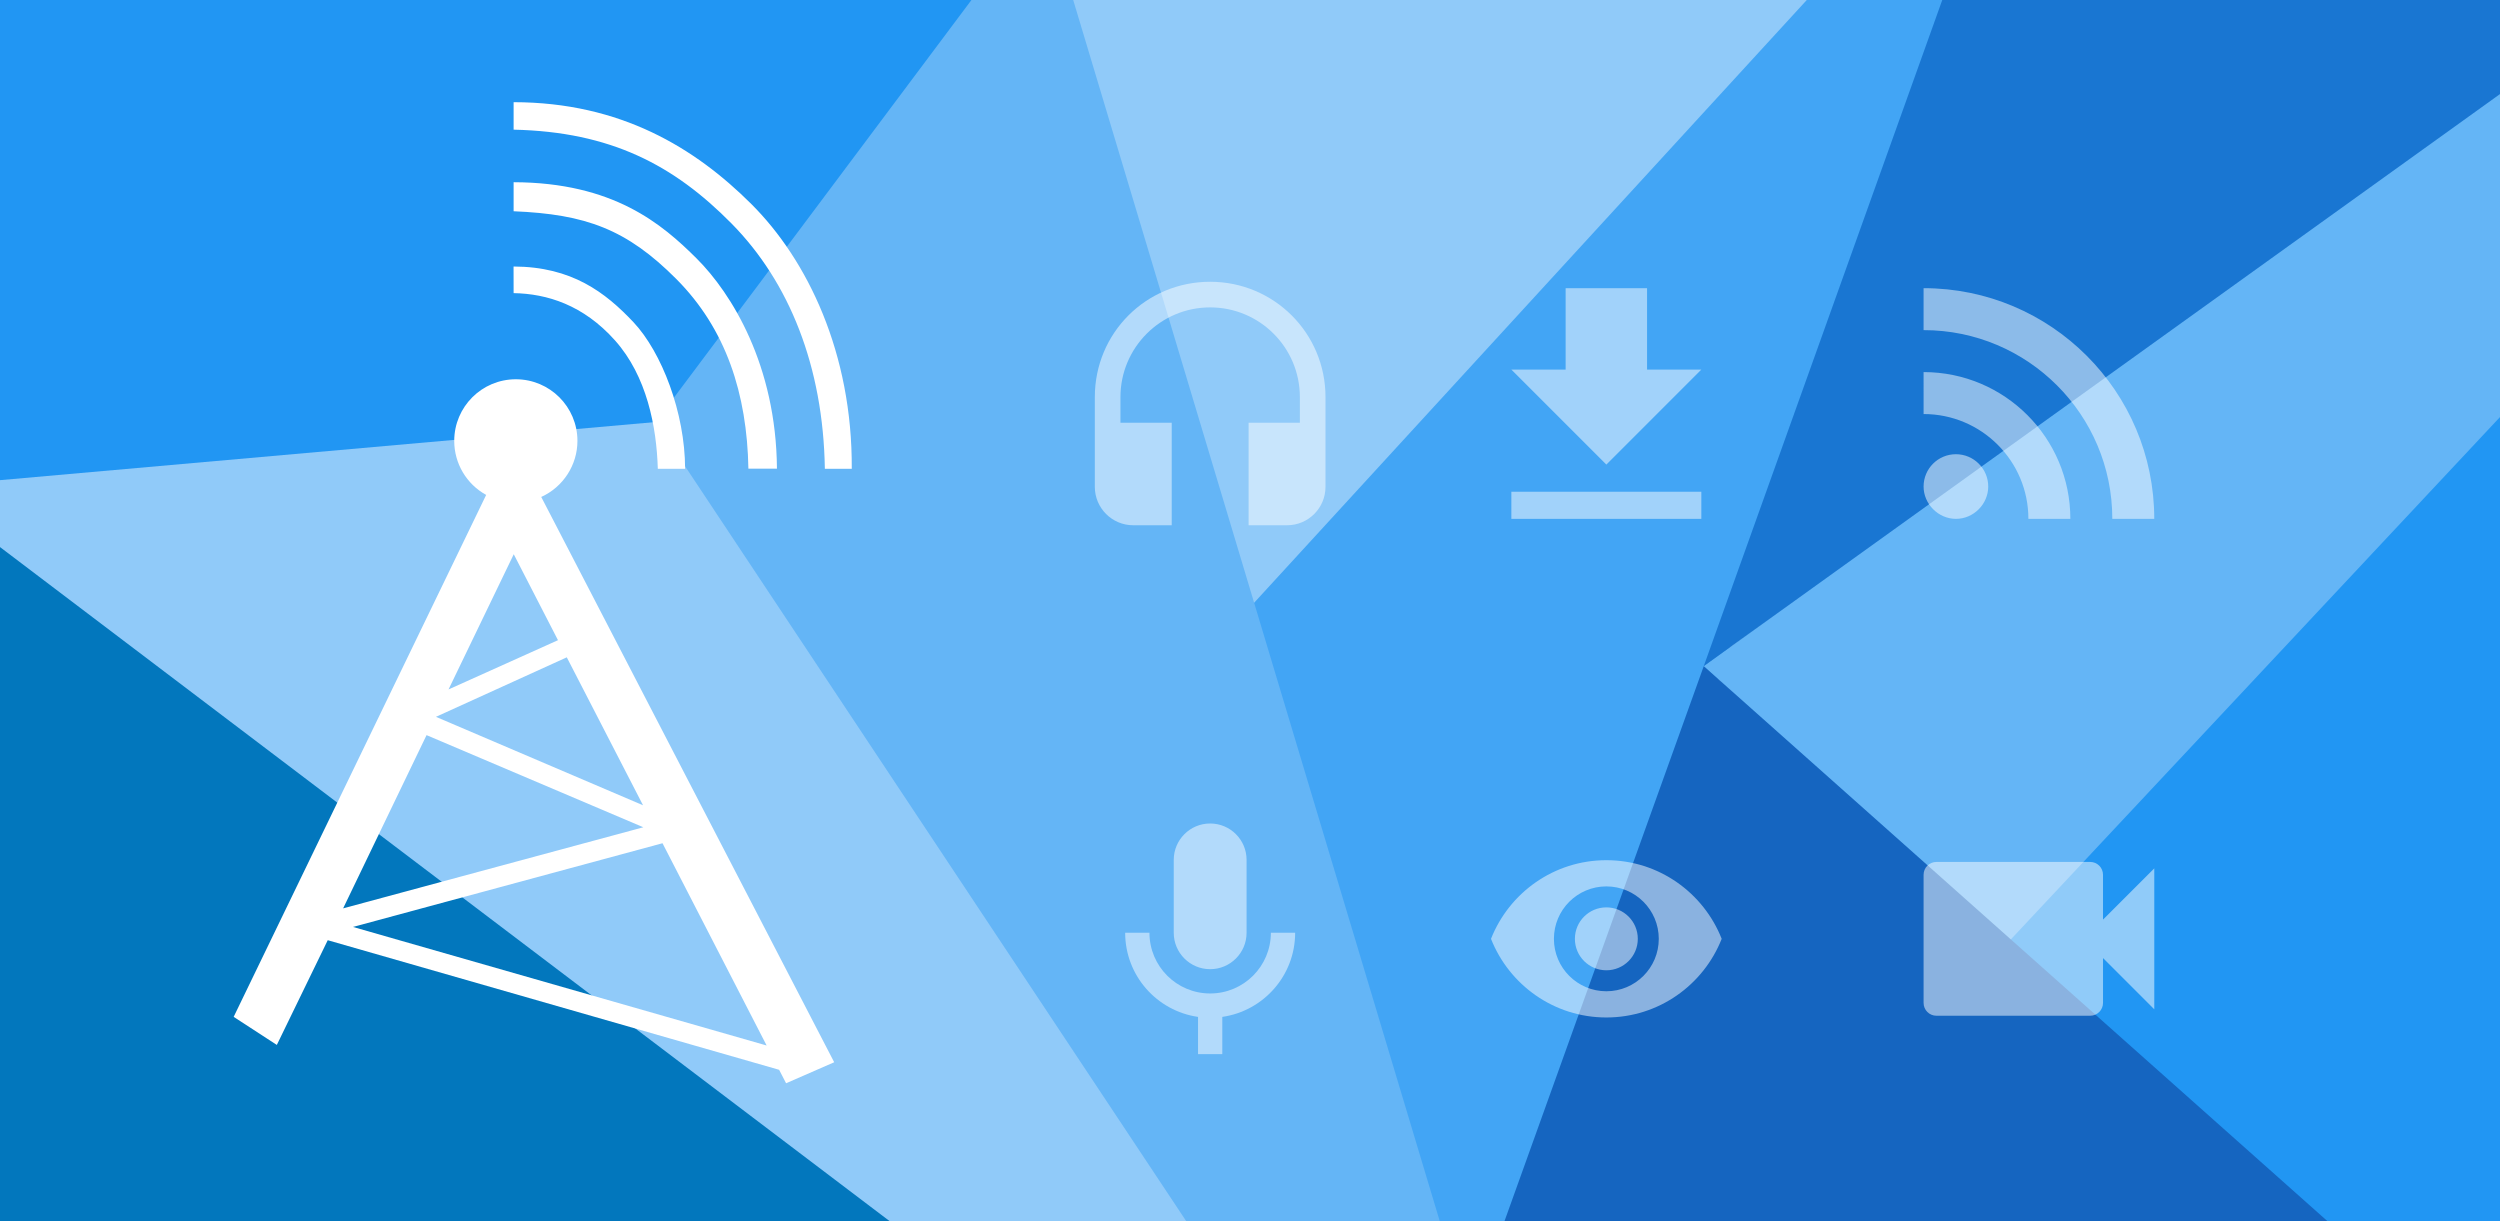
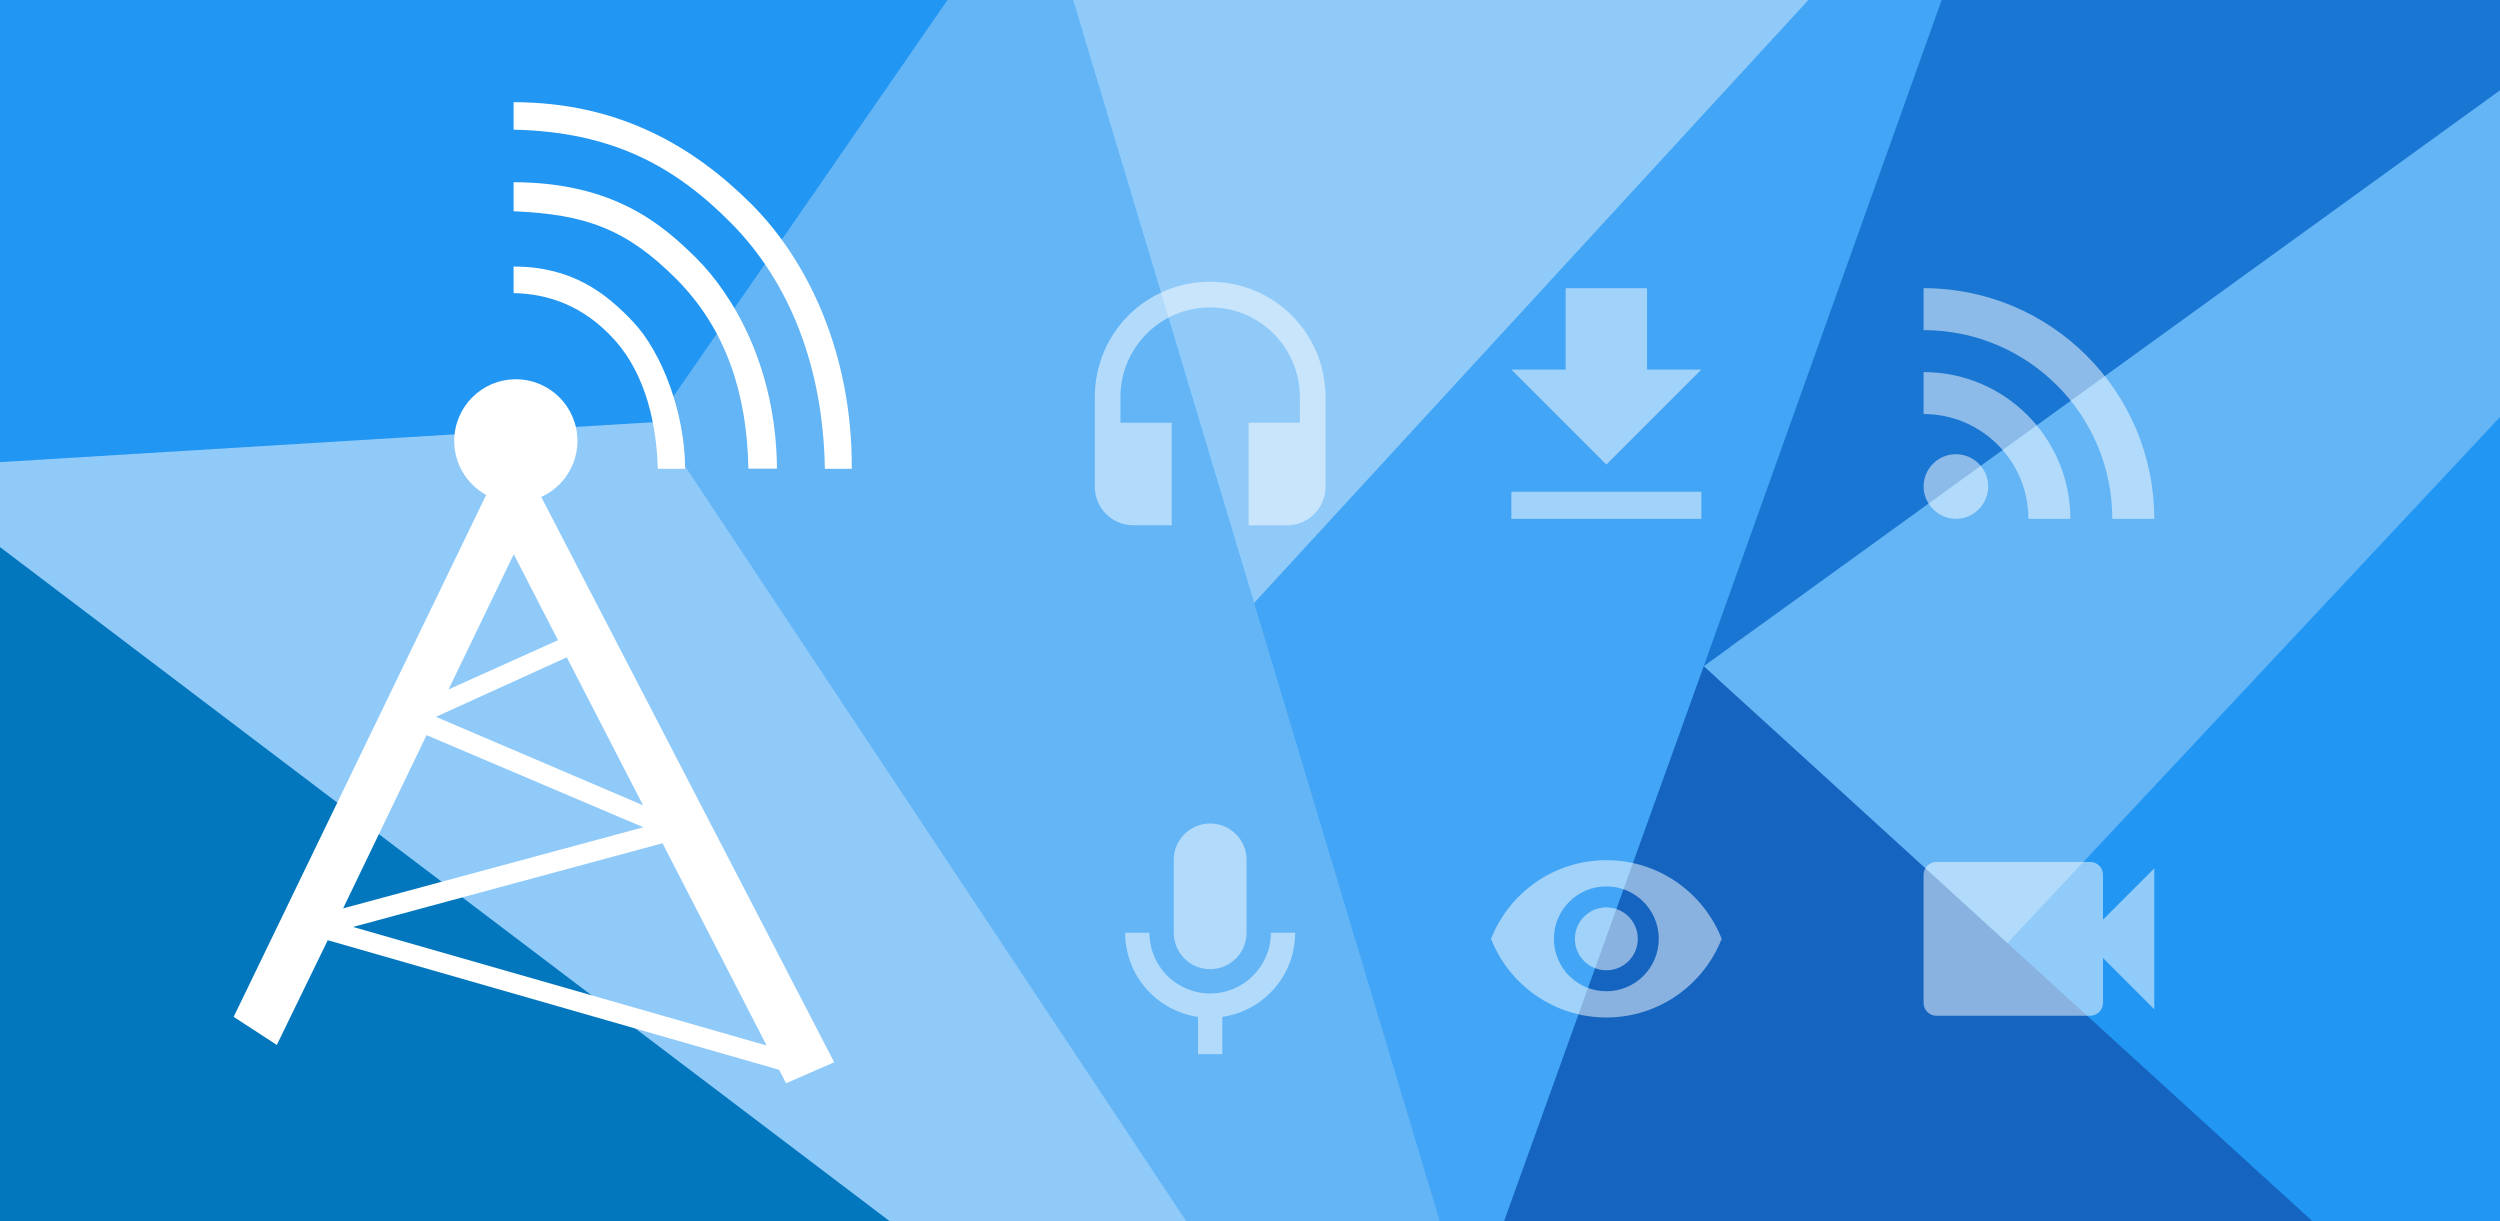
<svg xmlns="http://www.w3.org/2000/svg" width="1024" height="500" viewBox="0 0 270.933 132.292" version="1.1" id="svg8">
  <defs id="defs2" />
  <g id="layer1" transform="translate(0,-164.7083)">
-     <path style="fill:#42a5f5;fill-opacity:1;stroke:none;stroke-width:0.265px;stroke-linecap:butt;stroke-linejoin:miter;stroke-opacity:1" d="M 241.577,93.689 153.836,322.702 129.268,237.28 Z" id="path4549" />
-     <path style="fill:#90caf9;fill-opacity:1;stroke:none;stroke-width:0.265px;stroke-linecap:butt;stroke-linejoin:miter;stroke-opacity:1" d="m 129.268,237.28 v 0 l 77.664,-84.705 -101.476,-10.545 z" id="path4547" />
-     <path style="fill:#64b5f6;fill-opacity:1;stroke:none;stroke-width:0.265px;stroke-linecap:butt;stroke-linejoin:miter;stroke-opacity:1" d="m 111.881,149.967 v 0 L 179.161,374.107 67.658,209.687 Z" id="path4545" />
-     <path style="fill:#0277bd;fill-opacity:1;stroke:none;stroke-width:0.265px;stroke-linecap:butt;stroke-linejoin:miter;stroke-opacity:1" d="M -5.292,329.128 -5.67,217.247 127.378,308.717 Z" id="path4537" />
-     <path style="fill:#90caf9;fill-opacity:1;stroke:none;stroke-width:0.265px;stroke-linecap:butt;stroke-linejoin:miter;stroke-opacity:1" d="m 71.06,210.443 -3.402,-0.756 -79.742,5.154 173.172,131.212 z" id="path4539" />
-     <path style="fill:#2196f3;fill-opacity:1;stroke:none;stroke-width:0.265px;stroke-linecap:butt;stroke-linejoin:miter;stroke-opacity:1" d="m -5.67,217.247 v 0 L 71.06,210.443 110.369,157.905 -14.363,139.006 Z" id="path4541" />
-     <path style="fill:#2196f3;fill-opacity:1;stroke:none;stroke-width:0.265px;stroke-linecap:butt;stroke-linejoin:miter;stroke-opacity:1" d="m 293.687,172.268 -76.351,94.872 58.586,58.964 z" id="path4553" />
-     <path style="fill:#64b5f6;fill-opacity:1;stroke:none;stroke-width:0.265px;stroke-linecap:butt;stroke-linejoin:miter;stroke-opacity:1" d="M 184.641,236.902 378.45,95.091 217.336,267.14 Z" id="path4555" />
-     <path style="fill:#1976d2;fill-opacity:1;stroke:none;stroke-width:0.265px;stroke-linecap:butt;stroke-linejoin:miter;stroke-opacity:1" d="m 216.58,147.699 77.485,10.583 -109.424,78.619 z" id="path4557" />
+     <path style="fill:#42a5f5;fill-opacity:1;stroke:none;stroke-width:1px;stroke-linecap:butt;stroke-linejoin:miter;stroke-opacity:1" d="M 755.818 -67.398 L 488.572 274.285 L 579.801 591.486 L 583.596 591.486 L 836.031 -67.398 L 755.818 -67.398 z " transform="matrix(0.2645833,0,0,0.2645833,0,164.7083)" id="path4549" />
+     <path style="fill:#90caf9;fill-opacity:1;stroke:none;stroke-width:1px;stroke-linecap:butt;stroke-linejoin:miter;stroke-opacity:1" d="M 366.281 -67.398 L 488.572 274.285 L 802.674 -67.398 L 366.281 -67.398 z " transform="matrix(0.2645833,0,0,0.2645833,0,164.7083)" id="path4547" />
+     <path style="fill:#0277bd;fill-opacity:1;stroke:none;stroke-width:1px;stroke-linecap:butt;stroke-linejoin:miter;stroke-opacity:1" d="M 1232.603 -67.398 L 1099.572 82.641 L 1016.172 591.486 L 1272.842 591.486 L 1272.842 -67.398 L 1232.603 -67.398 z " transform="matrix(0.2645833,0,0,0.2645833,0,164.7083)" id="path4537-2" />
+     <path style="fill:#2196f3;fill-opacity:1;stroke:none;stroke-width:1px;stroke-linecap:butt;stroke-linejoin:miter;stroke-opacity:1" d="M 1110 28.572 L 821.428 387.143 L 1024.463 591.486 L 1044.996 591.486 L 1110 28.572 z " transform="matrix(0.2645833,0,0,0.2645833,0,164.7083)" id="path4553" />
+     <path style="fill:#64b5f6;fill-opacity:1;stroke:none;stroke-width:1px;stroke-linecap:butt;stroke-linejoin:miter;stroke-opacity:1" d="M 1162.877 -67.398 L 697.857 272.857 L 821.428 387.143 L 1247.082 -67.398 L 1162.877 -67.398 z " transform="matrix(0.2645833,0,0,0.2645833,0,164.7083)" id="path4555" />
+     <path style="fill:#1565c0;fill-opacity:1;stroke:none;stroke-width:1px;stroke-linecap:butt;stroke-linejoin:miter;stroke-opacity:0.61" d="M 697.857 272.857 L 583.234 591.486 L 1047.273 591.486 L 697.857 272.857 z " transform="matrix(0.2645833,0,0,0.2645833,0,164.7083)" id="path4551" />
+     <path style="fill:#64b5f6;fill-opacity:1;stroke:none;stroke-width:1px;stroke-linecap:butt;stroke-linejoin:miter;stroke-opacity:1" d="M 422.857 -55.715 L 255.715 170 L 541.551 591.486 L 617.127 591.486 L 422.857 -55.715 z " transform="matrix(0.2645833,0,0,0.2645833,0,164.7083)" id="path4545" />
+     <path style="fill:#42a5f5;fill-opacity:1;stroke:none;stroke-width:1px;stroke-linecap:butt;stroke-linejoin:miter;stroke-opacity:1" d="M -246.426 20.02 L -246.426 591.486 L -21.725 591.486 L -45.672 175.879 L -246.426 20.02 z " transform="matrix(0.2645833,0,0,0.2645833,0,164.7083)" id="path4549-3" />
+     <path style="fill:#0277bd;fill-opacity:1;stroke:none;stroke-width:1px;stroke-linecap:butt;stroke-linejoin:miter;stroke-opacity:1" d="M -45.672 189.48 L -166.469 591.486 L 500.893 591.486 L -45.672 189.48 z " transform="matrix(0.2645833,0,0,0.2645833,0,164.7083)" id="path4537" />
+     <path style="fill:#90caf9;fill-opacity:1;stroke:none;stroke-width:1px;stroke-linecap:butt;stroke-linejoin:miter;stroke-opacity:1" d="M 255.715 170 L -45.672 189.48 L 484.893 591.486 L 546.492 591.486 L 268.572 172.857 L 255.715 170 z " transform="matrix(0.2645833,0,0,0.2645833,0,164.7083)" id="path4539" />
+     <path style="fill:#2196f3;fill-opacity:1;stroke:none;stroke-width:1px;stroke-linecap:butt;stroke-linejoin:miter;stroke-opacity:1" d="M -246.426 -67.398 L -246.426 204.357 L 268.572 172.857 L 434.699 -67.398 L -246.426 -67.398 z " transform="matrix(0.2645833,0,0,0.2645833,0,164.7083)" id="path4541" />
+     <path style="fill:#1976d2;fill-opacity:1;stroke:none;stroke-width:1px;stroke-linecap:butt;stroke-linejoin:miter;stroke-opacity:1" d="M 819.369 -67.398 L 697.857 272.857 L 1168.357 -67.398 L 819.369 -67.398 z " transform="matrix(0.2645833,0,0,0.2645833,0,164.7083)" id="path4557" />
    <path id="path4603" d="m 131.149,195.244 c -6.944,0 -12.5,5.556 -12.5,12.5 v 9.722 a 4.167,4.167 0 0 0 4.167,4.167 h 4.167 V 210.522 h -5.556 v -2.778 a 9.722,9.722 0 0 1 9.722,-9.722 9.722,9.722 0 0 1 9.722,9.722 v 2.778 h -5.556 v 11.111 h 4.167 a 4.167,4.167 0 0 0 4.167,-4.167 v -9.722 c 0,-6.944 -5.597,-12.5 -12.5,-12.5 z" style="opacity:0.5;fill:#ffffff;fill-opacity:1;stroke:none;stroke-width:1.389" />
    <path id="path4614" d="m 131.149,253.953 a 3.947,3.947 0 0 1 3.947,3.947 v 7.895 a 3.947,3.947 0 0 1 -3.947,3.947 3.947,3.947 0 0 1 -3.947,-3.947 v -7.895 a 3.947,3.947 0 0 1 3.947,-3.947 m 9.211,11.842 c 0,4.645 -3.434,8.474 -7.895,9.118 v 4.039 h -2.632 v -4.039 c -4.461,-0.645 -7.895,-4.474 -7.895,-9.118 h 2.632 a 6.579,6.579 0 0 0 6.579,6.579 6.579,6.579 0 0 0 6.579,-6.579 z" style="opacity:0.5;fill:#ffffff;fill-opacity:1;stroke:none;stroke-width:1.316" />
    <path id="path4625" d="m 211.968,213.933 a 3.503,3.503 0 0 1 3.503,3.503 c 0,1.896 -1.575,3.503 -3.503,3.503 -1.896,0 -3.503,-1.607 -3.503,-3.503 a 3.503,3.503 0 0 1 3.503,-3.503 m -3.503,-17.995 a 25,25 0 0 1 25,25 h -4.547 a 20.453,20.453 0 0 0 -20.453,-20.453 v -4.547 m 0,9.094 a 15.906,15.906 0 0 1 15.906,15.906 h -4.547 A 11.359,11.359 0 0 0 208.466,209.579 Z" style="opacity:0.5;fill:#ffffff;fill-opacity:1;stroke:none;stroke-width:1.607" />
    <path id="path4655" d="m 163.791,220.939 h 20.588 v -2.941 h -20.588 m 20.588,-13.235 h -5.882 v -8.824 h -8.824 v 8.824 h -5.882 l 10.294,10.294 z" style="opacity:0.5;fill:#ffffff;fill-opacity:1;stroke:none;stroke-width:1.471" />
-     <path style="fill:#1565c0;fill-opacity:1;stroke:none;stroke-width:0.265px;stroke-linecap:butt;stroke-linejoin:miter;stroke-opacity:0.61" d="m 184.641,236.902 87.501,77.863 -118.307,7.938 z" id="path4551" />
    <path id="path4636" d="m 227.91,264.37 v -4.861 a 1.389,1.389 0 0 0 -1.389,-1.389 H 209.855 a 1.389,1.389 0 0 0 -1.389,1.389 v 13.889 a 1.389,1.389 0 0 0 1.389,1.389 h 16.667 a 1.389,1.389 0 0 0 1.389,-1.389 v -4.861 l 5.556,5.556 v -15.278 z" style="opacity:0.5;fill:#ffffff;fill-opacity:1;stroke:none;stroke-width:1.389" />
    <path id="path4666" d="m 174.085,263.044 a 3.409,3.409 0 0 0 -3.409,3.409 3.409,3.409 0 0 0 3.409,3.409 3.409,3.409 0 0 0 3.409,-3.409 3.409,3.409 0 0 0 -3.409,-3.409 m 0,9.091 a 5.682,5.682 0 0 1 -5.682,-5.682 5.682,5.682 0 0 1 5.682,-5.682 5.682,5.682 0 0 1 5.682,5.682 5.682,5.682 0 0 1 -5.682,5.682 m 0,-14.205 c -5.682,0 -10.534,3.534 -12.5,8.523 1.966,4.989 6.818,8.523 12.5,8.523 5.682,0 10.534,-3.534 12.5,-8.523 -1.966,-4.989 -6.818,-8.523 -12.5,-8.523 z" style="opacity:0.5;fill:#ffffff;fill-opacity:1;stroke:none;stroke-width:1.136;stroke-opacity:1" />
    <g transform="matrix(10.48853,0,0,10.48853,9.606285,-2891.117)" id="layer1-3">
      <path id="path845" d="m 4.391,292.405 v 0.284 c 1.004,0.022 1.656,0.366 2.252,0.97 0.596,0.604 0.947,1.477 0.964,2.534 h 0.278 c 0.007,-1.195 -0.458,-2.158 -1.038,-2.736 -0.58,-0.578 -1.349,-1.051 -2.457,-1.052 z m 0,0.828 v 0.299 c 0.744,0.031 1.167,0.184 1.681,0.7 0.514,0.516 0.731,1.185 0.745,1.96 h 0.295 c -0.008,-1.069 -0.469,-1.812 -0.829,-2.171 -0.36,-0.359 -0.862,-0.786 -1.892,-0.789 z m -5.665e-4,0.87 5.665e-4,0.275 c 0.344,0.006 0.72,0.121 1.048,0.489 0.328,0.368 0.429,0.888 0.442,1.326 h 0.282 c -0.001,-0.58 -0.242,-1.204 -0.533,-1.514 -0.292,-0.31 -0.639,-0.574 -1.239,-0.576 z m 0.024,1.165 c -0.352,1.2e-4 -0.637,0.285 -0.637,0.637 1.22e-4,0.232 0.126,0.446 0.33,0.558 l -2.609,5.393 0.446,0.29 0.526,-1.082 4.664,1.339 0.072,0.139 0.497,-0.217 -3.027,-5.841 c 0.227,-0.103 0.374,-0.33 0.374,-0.579 1.749e-4,-0.352 -0.285,-0.637 -0.637,-0.637 z m -0.022,1.808 0.457,0.888 -1.131,0.509 z m 0.548,1.065 0.788,1.529 -2.14,-0.914 z m -1.449,0.804 2.24,0.952 -3.102,0.838 z m 2.438,1.117 1.076,2.09 -4.274,-1.225 z" style="opacity:1;fill:#ffffff;fill-opacity:1;stroke:none;stroke-width:0.283;stroke-opacity:1" />
    </g>
  </g>
</svg>
